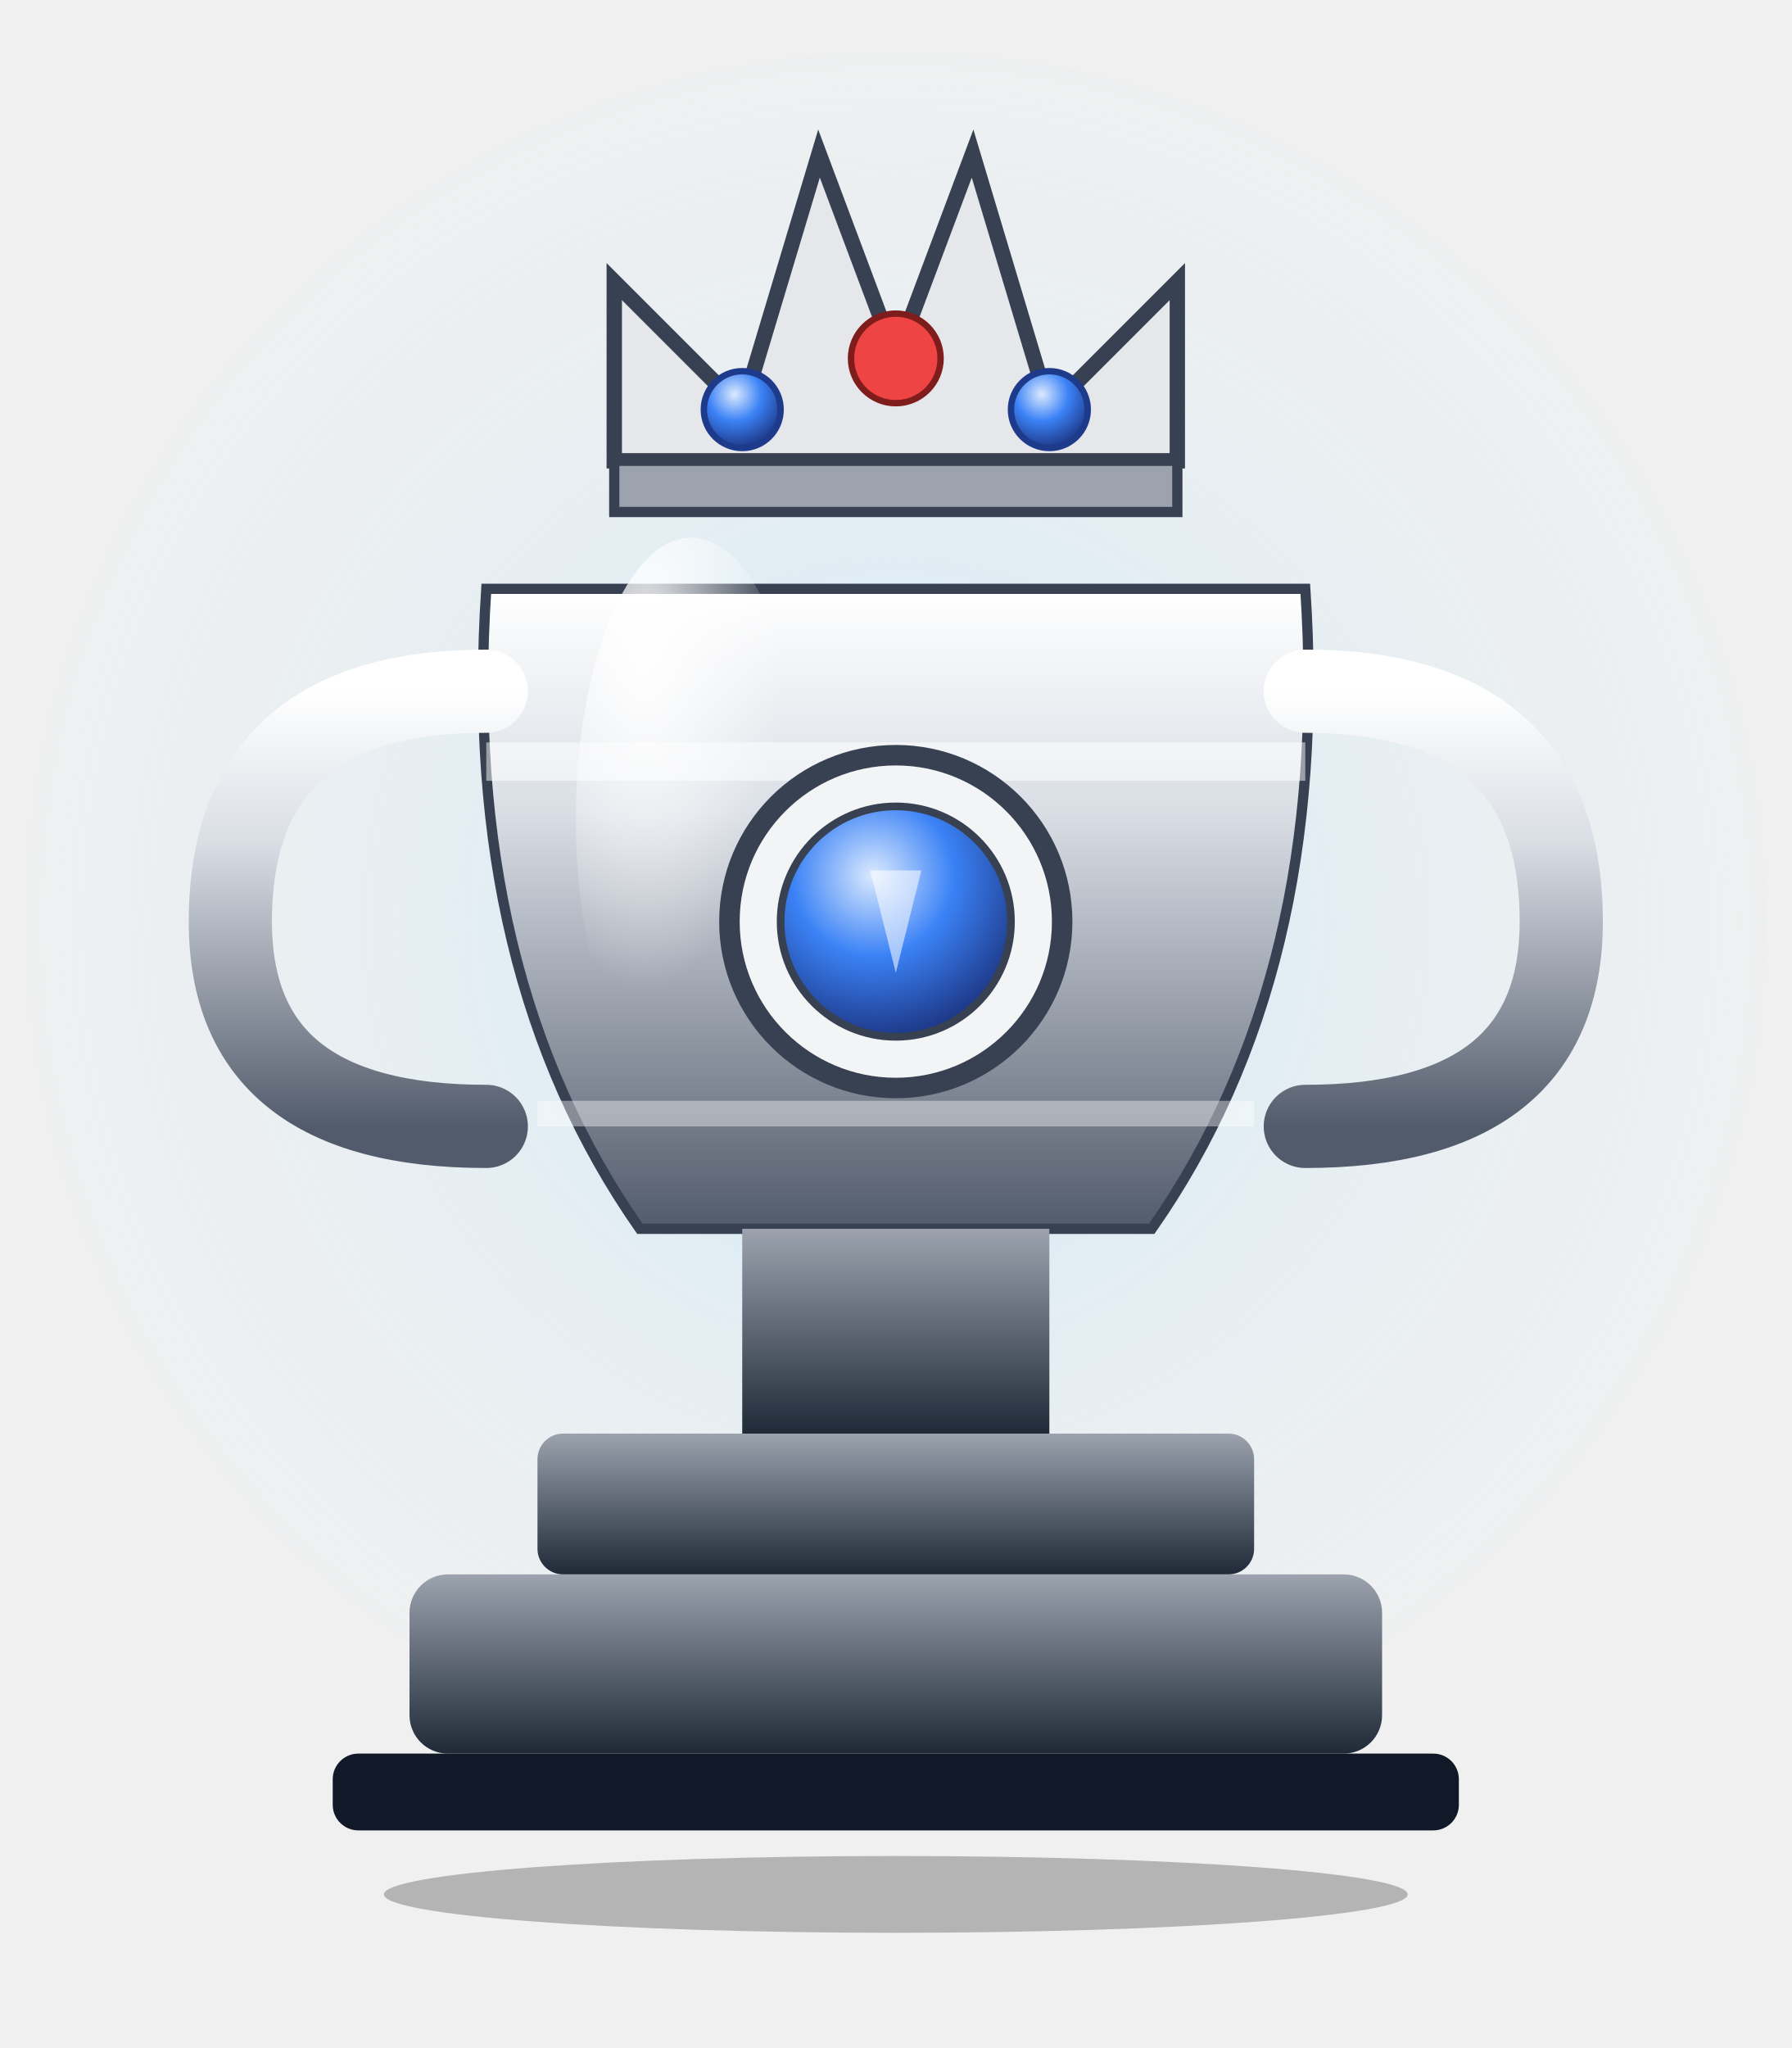
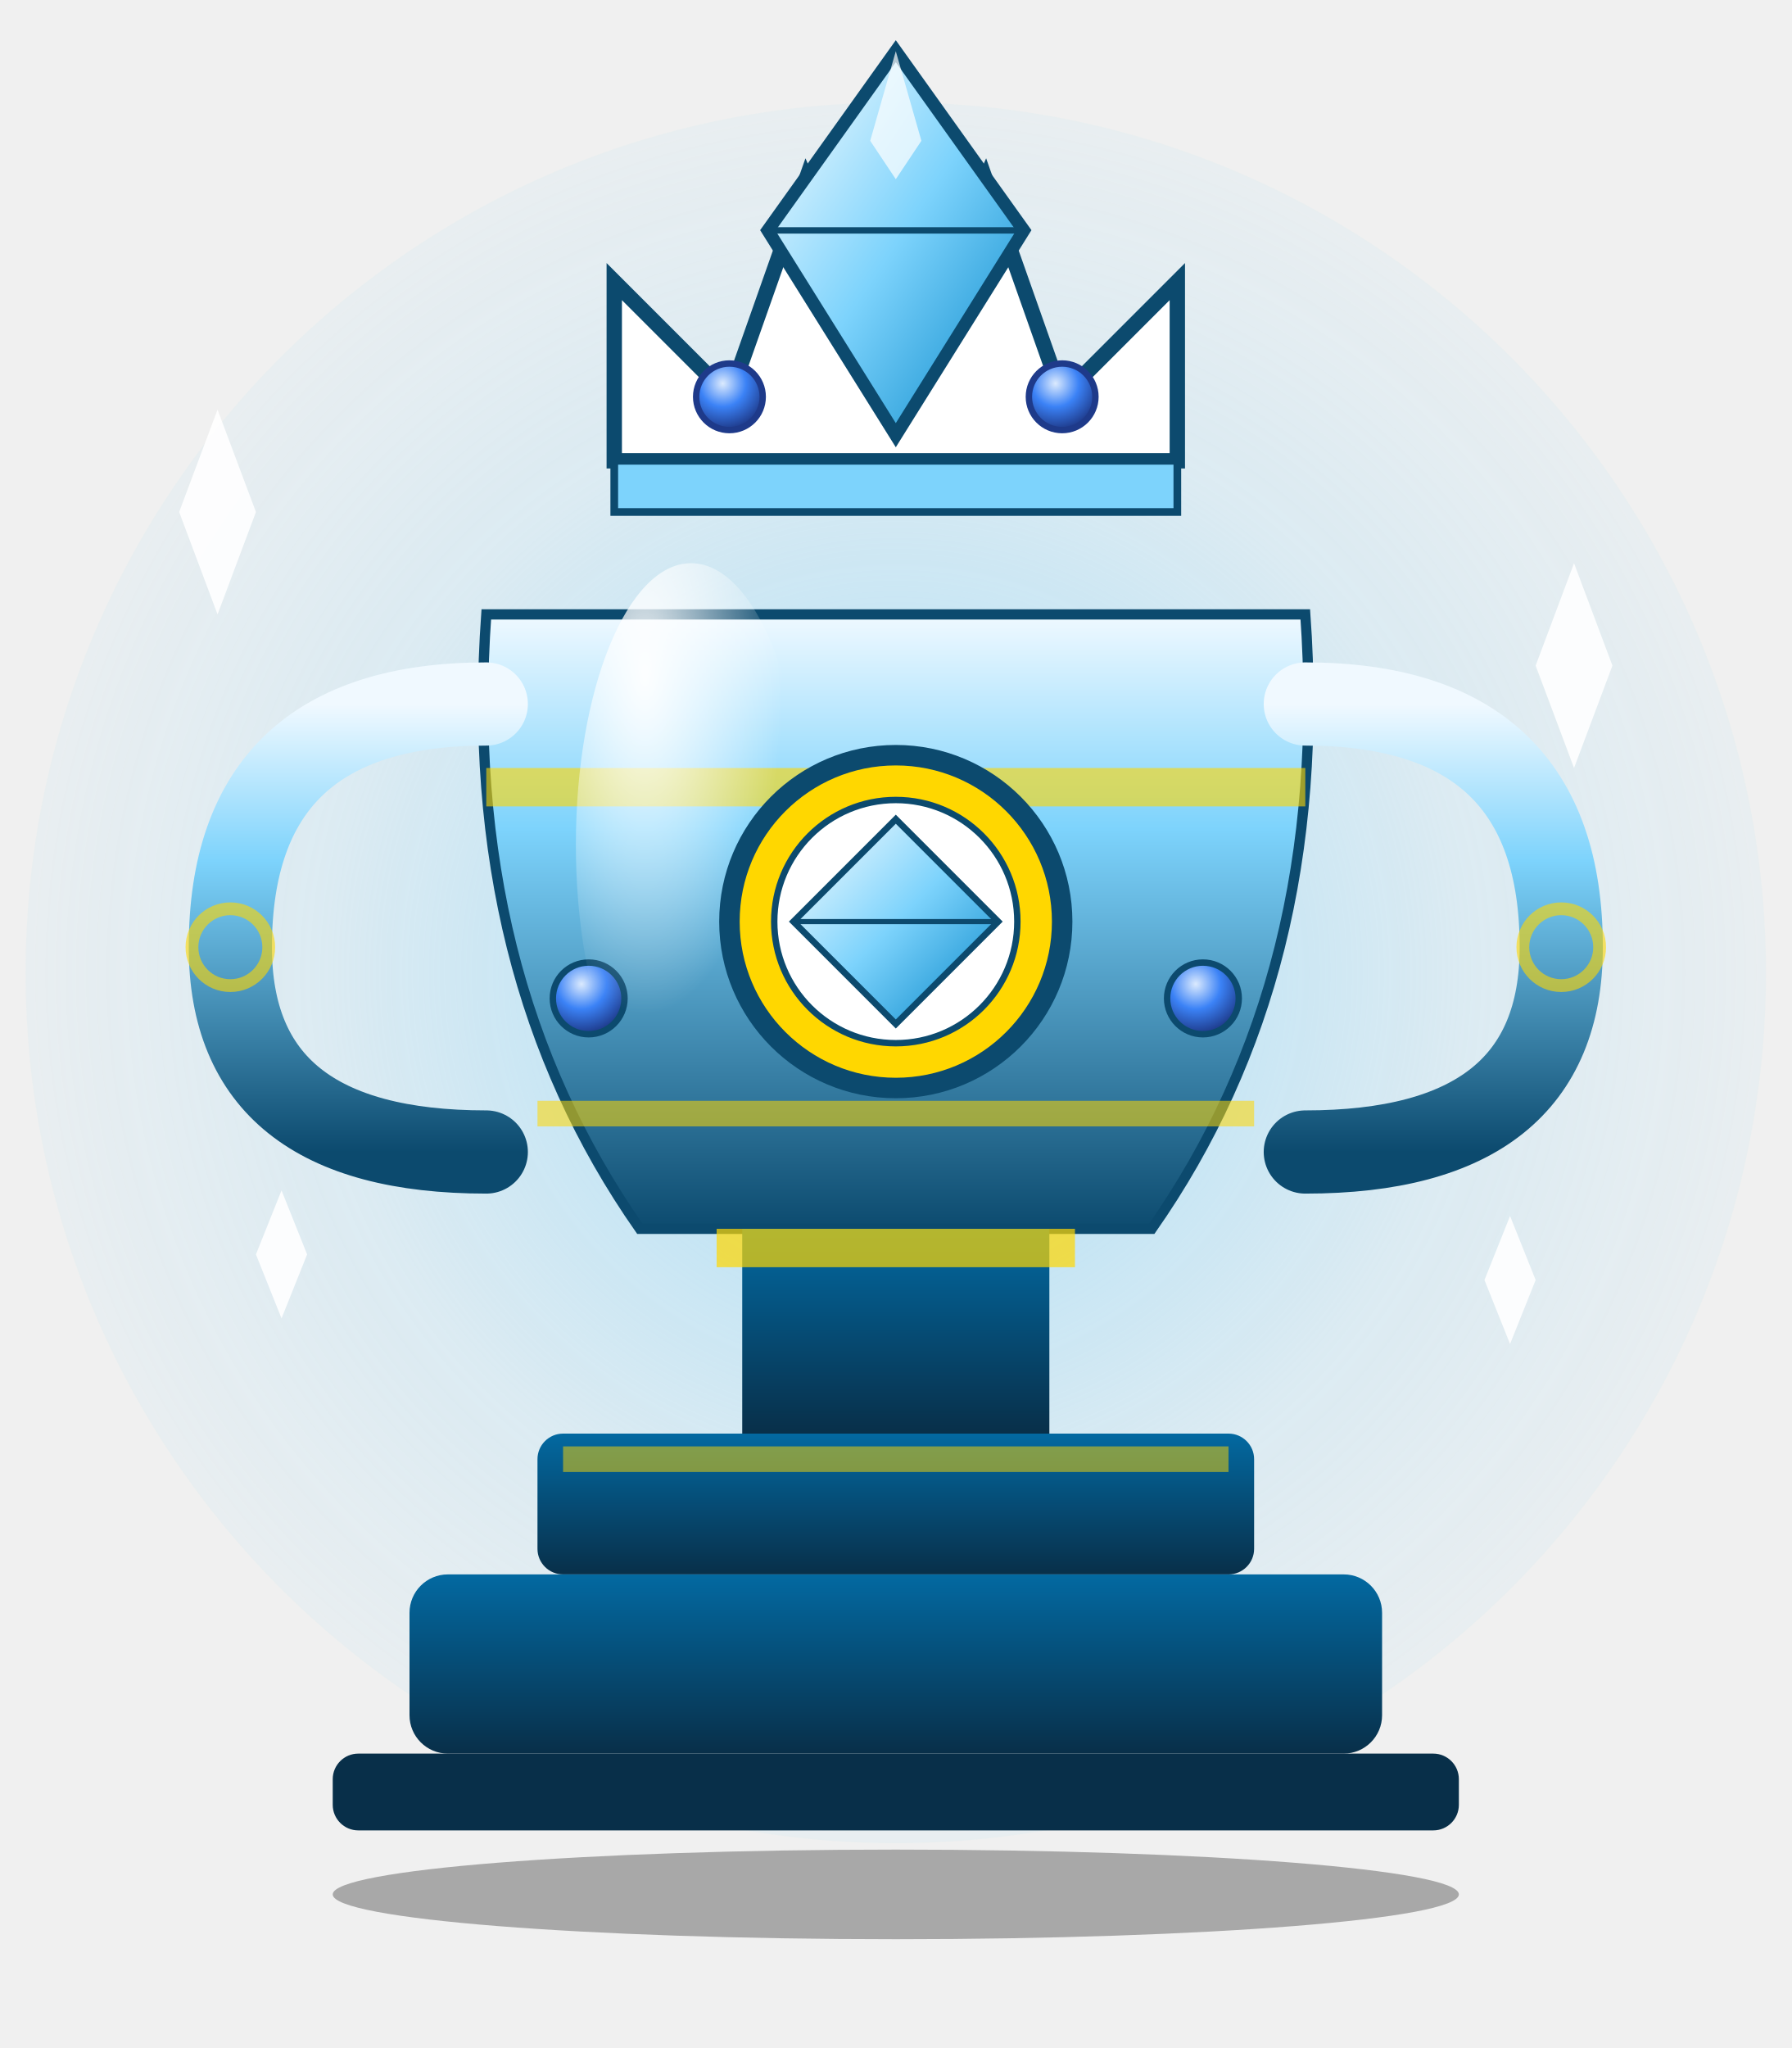
<svg xmlns="http://www.w3.org/2000/svg" viewBox="0 0 140 160">
  <defs>
-     <radialGradient id="m-halo" cx="0.5" cy="0.5" r="0.55">
-       <stop offset="0%" stop-color="rgba(186,230,253,0.6)" />
-       <stop offset="55%" stop-color="rgba(186,230,253,0.15)" />
-       <stop offset="100%" stop-color="rgba(186,230,253,0)" />
+     <radialGradient id="t5-halo" cx="0.5" cy="0.5" r="0.6">
+       <stop offset="0%" stop-color="rgba(125,211,252,0.6)" />
+       <stop offset="55%" stop-color="rgba(125,211,252,0.18)" />
+       <stop offset="100%" stop-color="rgba(125,211,252,0)" />
    </radialGradient>
-     <linearGradient id="m-cup" x1="0" y1="0" x2="0" y2="1">
-       <stop offset="0%" stop-color="#FFFFFF" />
-       <stop offset="35%" stop-color="#D9DEE5" />
-       <stop offset="100%" stop-color="#525B6B" />
+     <linearGradient id="t5-cup" x1="0" y1="0" x2="0" y2="1">
+       <stop offset="0%" stop-color="#F0F9FF" />
+       <stop offset="35%" stop-color="#7DD3FC" />
+       <stop offset="100%" stop-color="#0C4A6E" />
    </linearGradient>
-     <linearGradient id="m-base" x1="0" y1="0" x2="0" y2="1">
-       <stop offset="0%" stop-color="#9CA3AF" />
-       <stop offset="100%" stop-color="#1F2937" />
+     <linearGradient id="t5-base" x1="0" y1="0" x2="0" y2="1">
+       <stop offset="0%" stop-color="#0369A1" />
+       <stop offset="100%" stop-color="#082F49" />
    </linearGradient>
-     <radialGradient id="m-shine" cx="0.3" cy="0.2" r="0.6">
+     <radialGradient id="t5-shine" cx="0.3" cy="0.2" r="0.6">
      <stop offset="0%" stop-color="rgba(255,255,255,0.95)" />
      <stop offset="100%" stop-color="rgba(255,255,255,0)" />
    </radialGradient>
-     <radialGradient id="m-gem" cx="0.4" cy="0.3" r="0.7">
+     <linearGradient id="t5-diamond" x1="0" y1="0" x2="1" y2="1">
+       <stop offset="0%" stop-color="#FFFFFF" />
+       <stop offset="50%" stop-color="#7DD3FC" />
+       <stop offset="100%" stop-color="#0284C7" />
+     </linearGradient>
+     <radialGradient id="t5-gem" cx="0.4" cy="0.3" r="0.7">
      <stop offset="0%" stop-color="#DBEAFE" />
      <stop offset="50%" stop-color="#3B82F6" />
      <stop offset="100%" stop-color="#1E3A8A" />
    </radialGradient>
  </defs>
-   <circle cx="70" cy="72" r="68" fill="url(#m-halo)" />
-   <g transform="translate(70, 24)">
-     <path d="M-22,12 L-22,-2 L-12,8 L-6,-12 L0,4 L6,-12 L12,8 L22,-2 L22,12 Z" fill="#E5E7EB" stroke="#374151" stroke-width="1.2" />
-     <rect x="-22" y="12" width="44" height="4" fill="#9CA3AF" stroke="#374151" stroke-width="0.8" />
-     <circle cx="-12" cy="8" r="3" fill="url(#m-gem)" stroke="#1E3A8A" stroke-width="0.5" />
-     <circle cx="0" cy="4" r="3.5" fill="#EF4444" stroke="#7F1D1D" stroke-width="0.5" />
-     <circle cx="12" cy="8" r="3" fill="url(#m-gem)" stroke="#1E3A8A" stroke-width="0.5" />
+   <circle cx="70" cy="76" r="68" fill="url(#t5-halo)" />
+   <g fill="#FFFFFF" opacity="0.9">
+     <polygon points="14,40 17,32 20,40 17,48" />
+     <polygon points="14,40 6,37 14,40 22,37" />
+     <polygon points="120,52 123,44 126,52 123,60" />
+     <polygon points="120,52 112,49 120,52 128,49" />
+     <polygon points="20,98 22,93 24,98 22,103" />
+     <polygon points="116,100 118,95 120,100 118,105" />
  </g>
-   <path d="M38,46 L102,46 Q104,76 90,96 L50,96 Q36,76 38,46 Z" fill="url(#m-cup)" stroke="#374151" stroke-width="0.8" />
-   <rect x="38" y="58" width="64" height="3" fill="#FFFFFF" opacity="0.5" />
-   <rect x="42" y="86" width="56" height="2" fill="#FFFFFF" opacity="0.4" />
-   <path d="M38,54 Q18,54 18,72 Q18,88 38,88" stroke="url(#m-cup)" stroke-width="6.5" fill="none" stroke-linecap="round" />
-   <path d="M102,54 Q122,54 122,72 Q122,88 102,88" stroke="url(#m-cup)" stroke-width="6.5" fill="none" stroke-linecap="round" />
-   <ellipse cx="54" cy="64" rx="9" ry="22" fill="url(#m-shine)" />
-   <circle cx="70" cy="72" r="13" fill="#F3F4F6" stroke="#374151" stroke-width="1.6" />
-   <circle cx="70" cy="72" r="9" fill="url(#m-gem)" stroke="#374151" stroke-width="0.6" />
-   <polygon points="68,68 72,68 70,76" fill="rgba(255,255,255,0.55)" />
-   <rect x="58" y="96" width="24" height="16" fill="url(#m-base)" />
-   <rect x="42" y="112" width="56" height="11" rx="2" fill="url(#m-base)" />
-   <rect x="32" y="123" width="76" height="14" rx="3" fill="url(#m-base)" />
-   <rect x="26" y="137" width="88" height="6" rx="2" fill="#111827" />
-   <ellipse cx="70" cy="148" rx="40" ry="3" fill="rgba(0,0,0,0.25)" />
+   <g transform="translate(70, 26)">
+     <path d="M-22,10 L-22,-4 L-13,5 L-7,-12 L0,4 L7,-12 L13,5 L22,-4 L22,10 Z" fill="#FFFFFF" stroke="#0C4A6E" stroke-width="1.2" />
+     <rect x="-22" y="10" width="44" height="4" fill="#7DD3FC" stroke="#0C4A6E" stroke-width="0.6" />
+     <circle cx="-13" cy="5" r="2.6" fill="url(#t5-gem)" stroke="#1E3A8A" stroke-width="0.5" />
+     <circle cx="13" cy="5" r="2.6" fill="url(#t5-gem)" stroke="#1E3A8A" stroke-width="0.5" />
+     <polygon points="0,-22 10,-8 0,8 -10,-8" fill="url(#t5-diamond)" stroke="#0C4A6E" stroke-width="1" />
+     <line x1="-10" y1="-8" x2="10" y2="-8" stroke="#0C4A6E" stroke-width="0.5" />
+     <polygon points="-2,-15 0,-22 2,-15 0,-12" fill="rgba(255,255,255,0.7)" />
+   </g>
+   <path d="M38,48 L102,48 Q104,76 90,96 L50,96 Q36,76 38,48 Z" fill="url(#t5-cup)" stroke="#0C4A6E" stroke-width="0.8" />
+   <rect x="38" y="60" width="64" height="3" fill="#FFD700" opacity="0.6" />
+   <rect x="42" y="86" width="56" height="2" fill="#FFD700" opacity="0.55" />
+   <circle cx="46" cy="78" r="2.8" fill="url(#t5-gem)" stroke="#0C4A6E" stroke-width="0.5" />
+   <circle cx="94" cy="78" r="2.8" fill="url(#t5-gem)" stroke="#0C4A6E" stroke-width="0.5" />
+   <path d="M38,55 Q18,55 18,74 Q18,90 38,90" stroke="url(#t5-cup)" stroke-width="6.5" fill="none" stroke-linecap="round" />
+   <path d="M102,55 Q122,55 122,74 Q122,90 102,90" stroke="url(#t5-cup)" stroke-width="6.5" fill="none" stroke-linecap="round" />
+   <circle cx="18" cy="74" r="3" fill="none" stroke="#FFD700" stroke-width="1" opacity="0.6" />
+   <circle cx="122" cy="74" r="3" fill="none" stroke="#FFD700" stroke-width="1" opacity="0.6" />
+   <ellipse cx="54" cy="66" rx="9" ry="22" fill="url(#t5-shine)" />
+   <circle cx="70" cy="72" r="13" fill="#FFD700" stroke="#0C4A6E" stroke-width="1.6" />
+   <circle cx="70" cy="72" r="9.5" fill="#FFFFFF" stroke="#0C4A6E" stroke-width="0.5" />
+   <polygon points="70,64 78,72 70,80 62,72" fill="url(#t5-diamond)" stroke="#0C4A6E" stroke-width="0.5" />
+   <line x1="62" y1="72" x2="78" y2="72" stroke="#0C4A6E" stroke-width="0.4" />
+   <rect x="58" y="96" width="24" height="16" fill="url(#t5-base)" />
+   <rect x="56" y="96" width="28" height="3" fill="#FFD700" opacity="0.7" />
+   <rect x="42" y="112" width="56" height="11" rx="2" fill="url(#t5-base)" />
+   <rect x="32" y="123" width="76" height="14" rx="3" fill="url(#t5-base)" />
+   <rect x="26" y="137" width="88" height="6" rx="2" fill="#082F49" />
+   <rect x="44" y="113" width="52" height="2" fill="#FFD700" opacity="0.5" />
+   <ellipse cx="70" cy="148" rx="44" ry="3.5" fill="rgba(0,0,0,0.3)" />
</svg>
